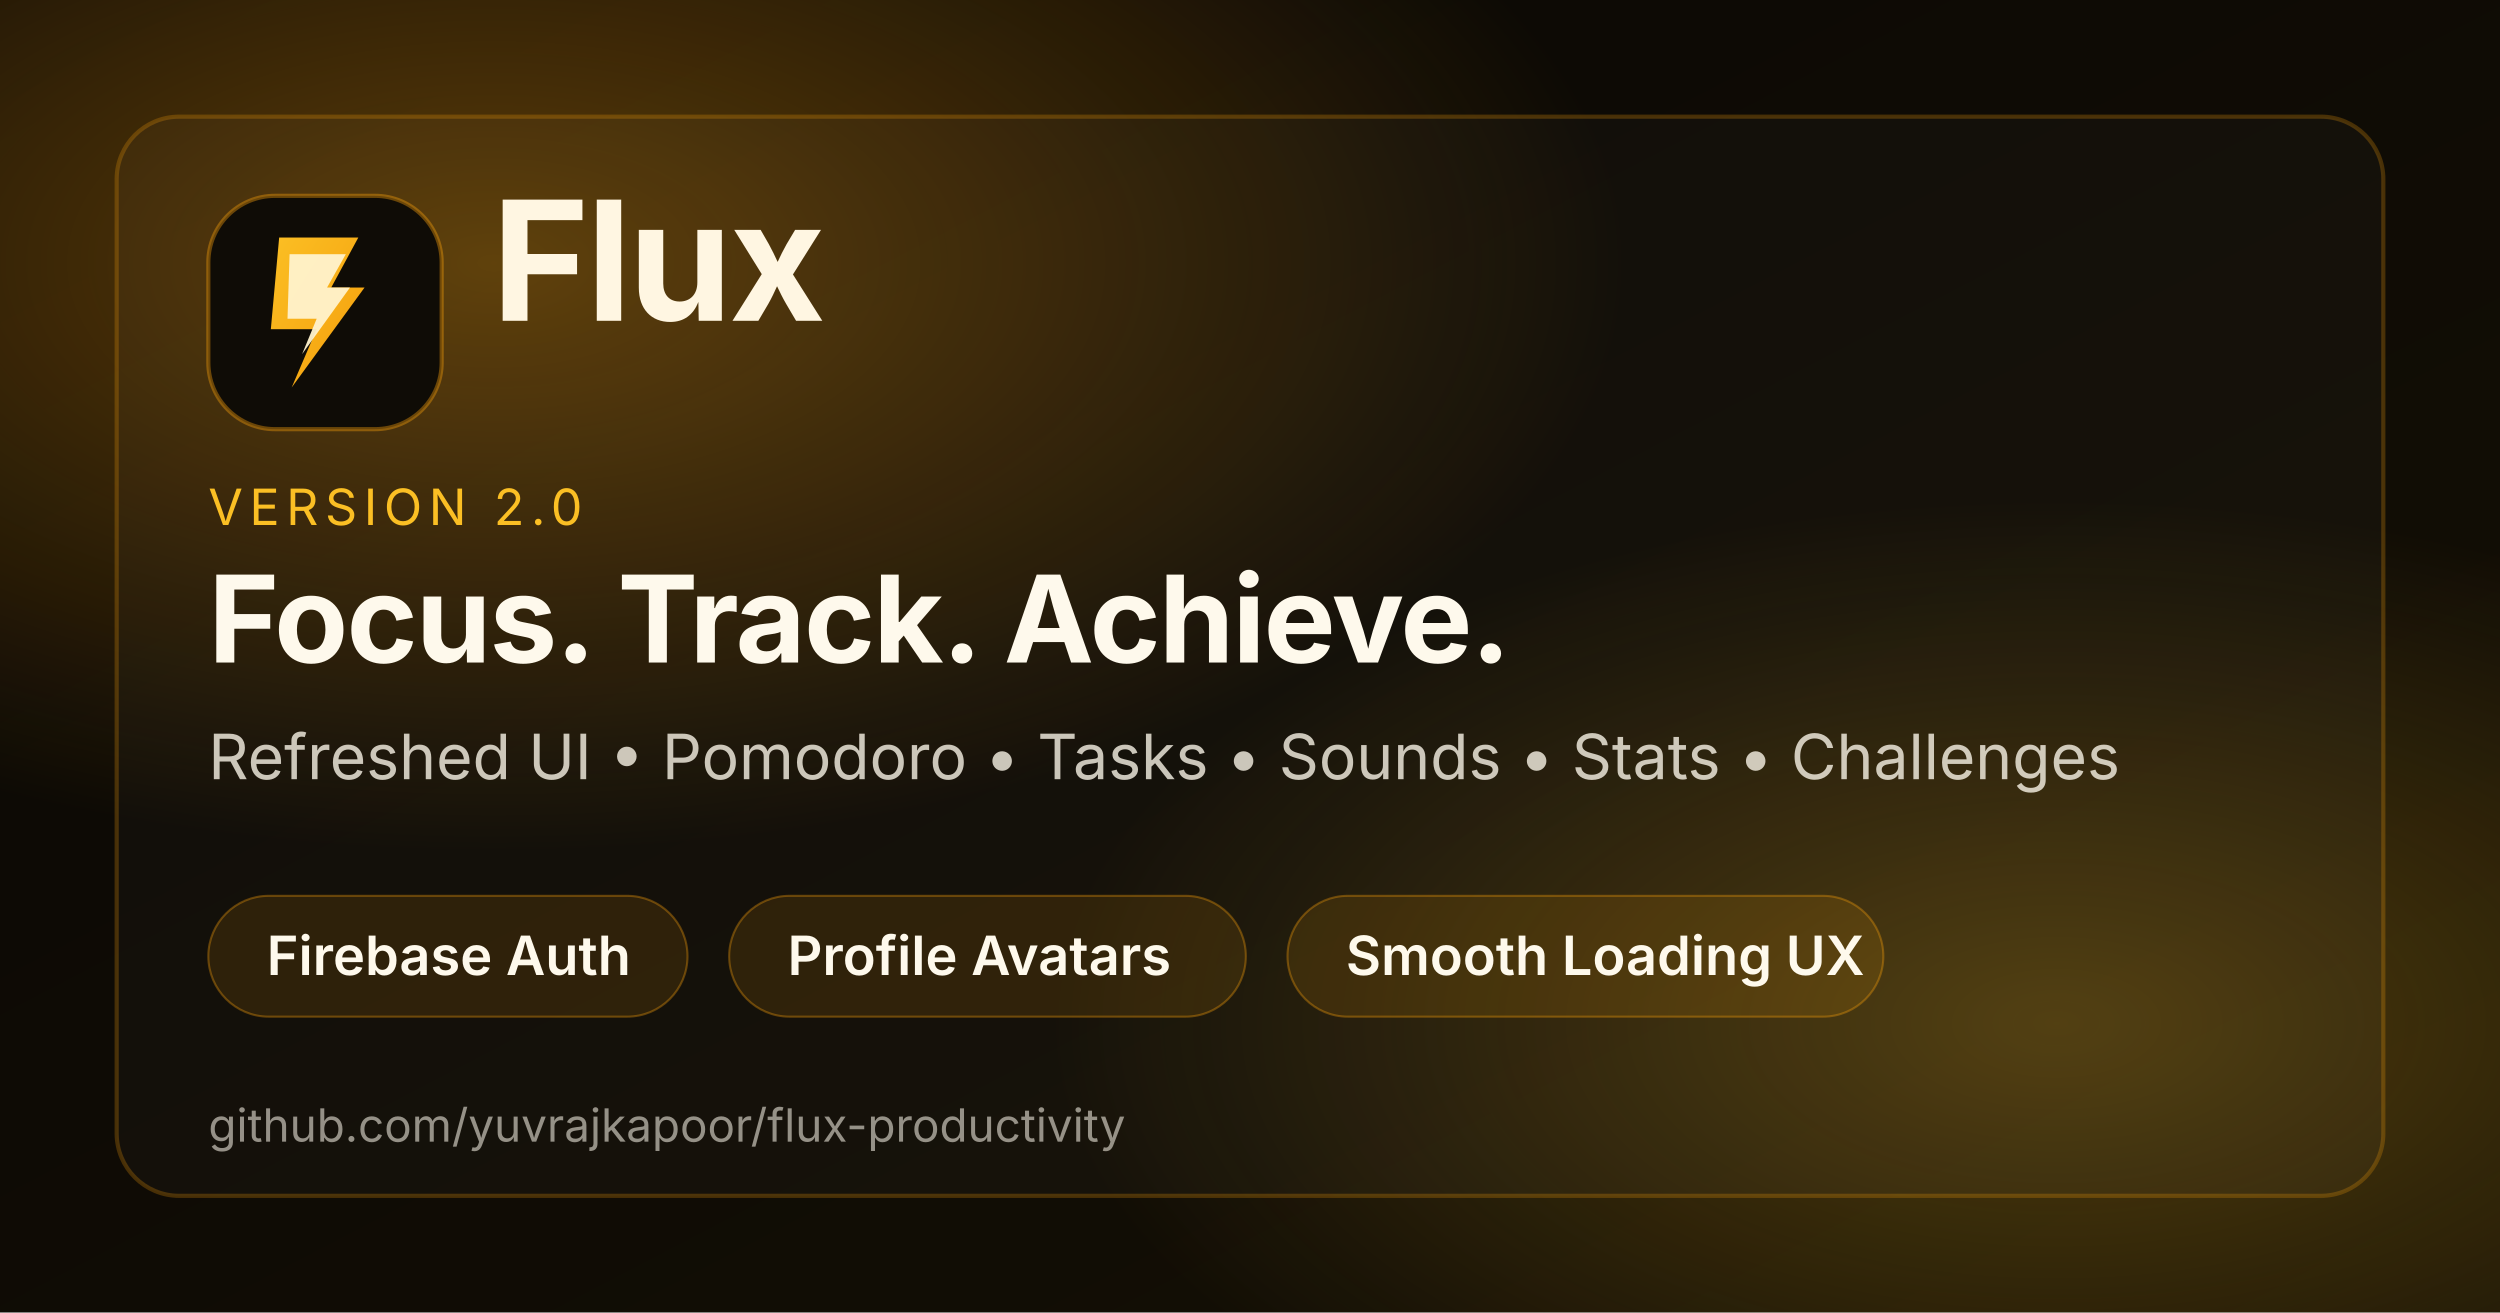
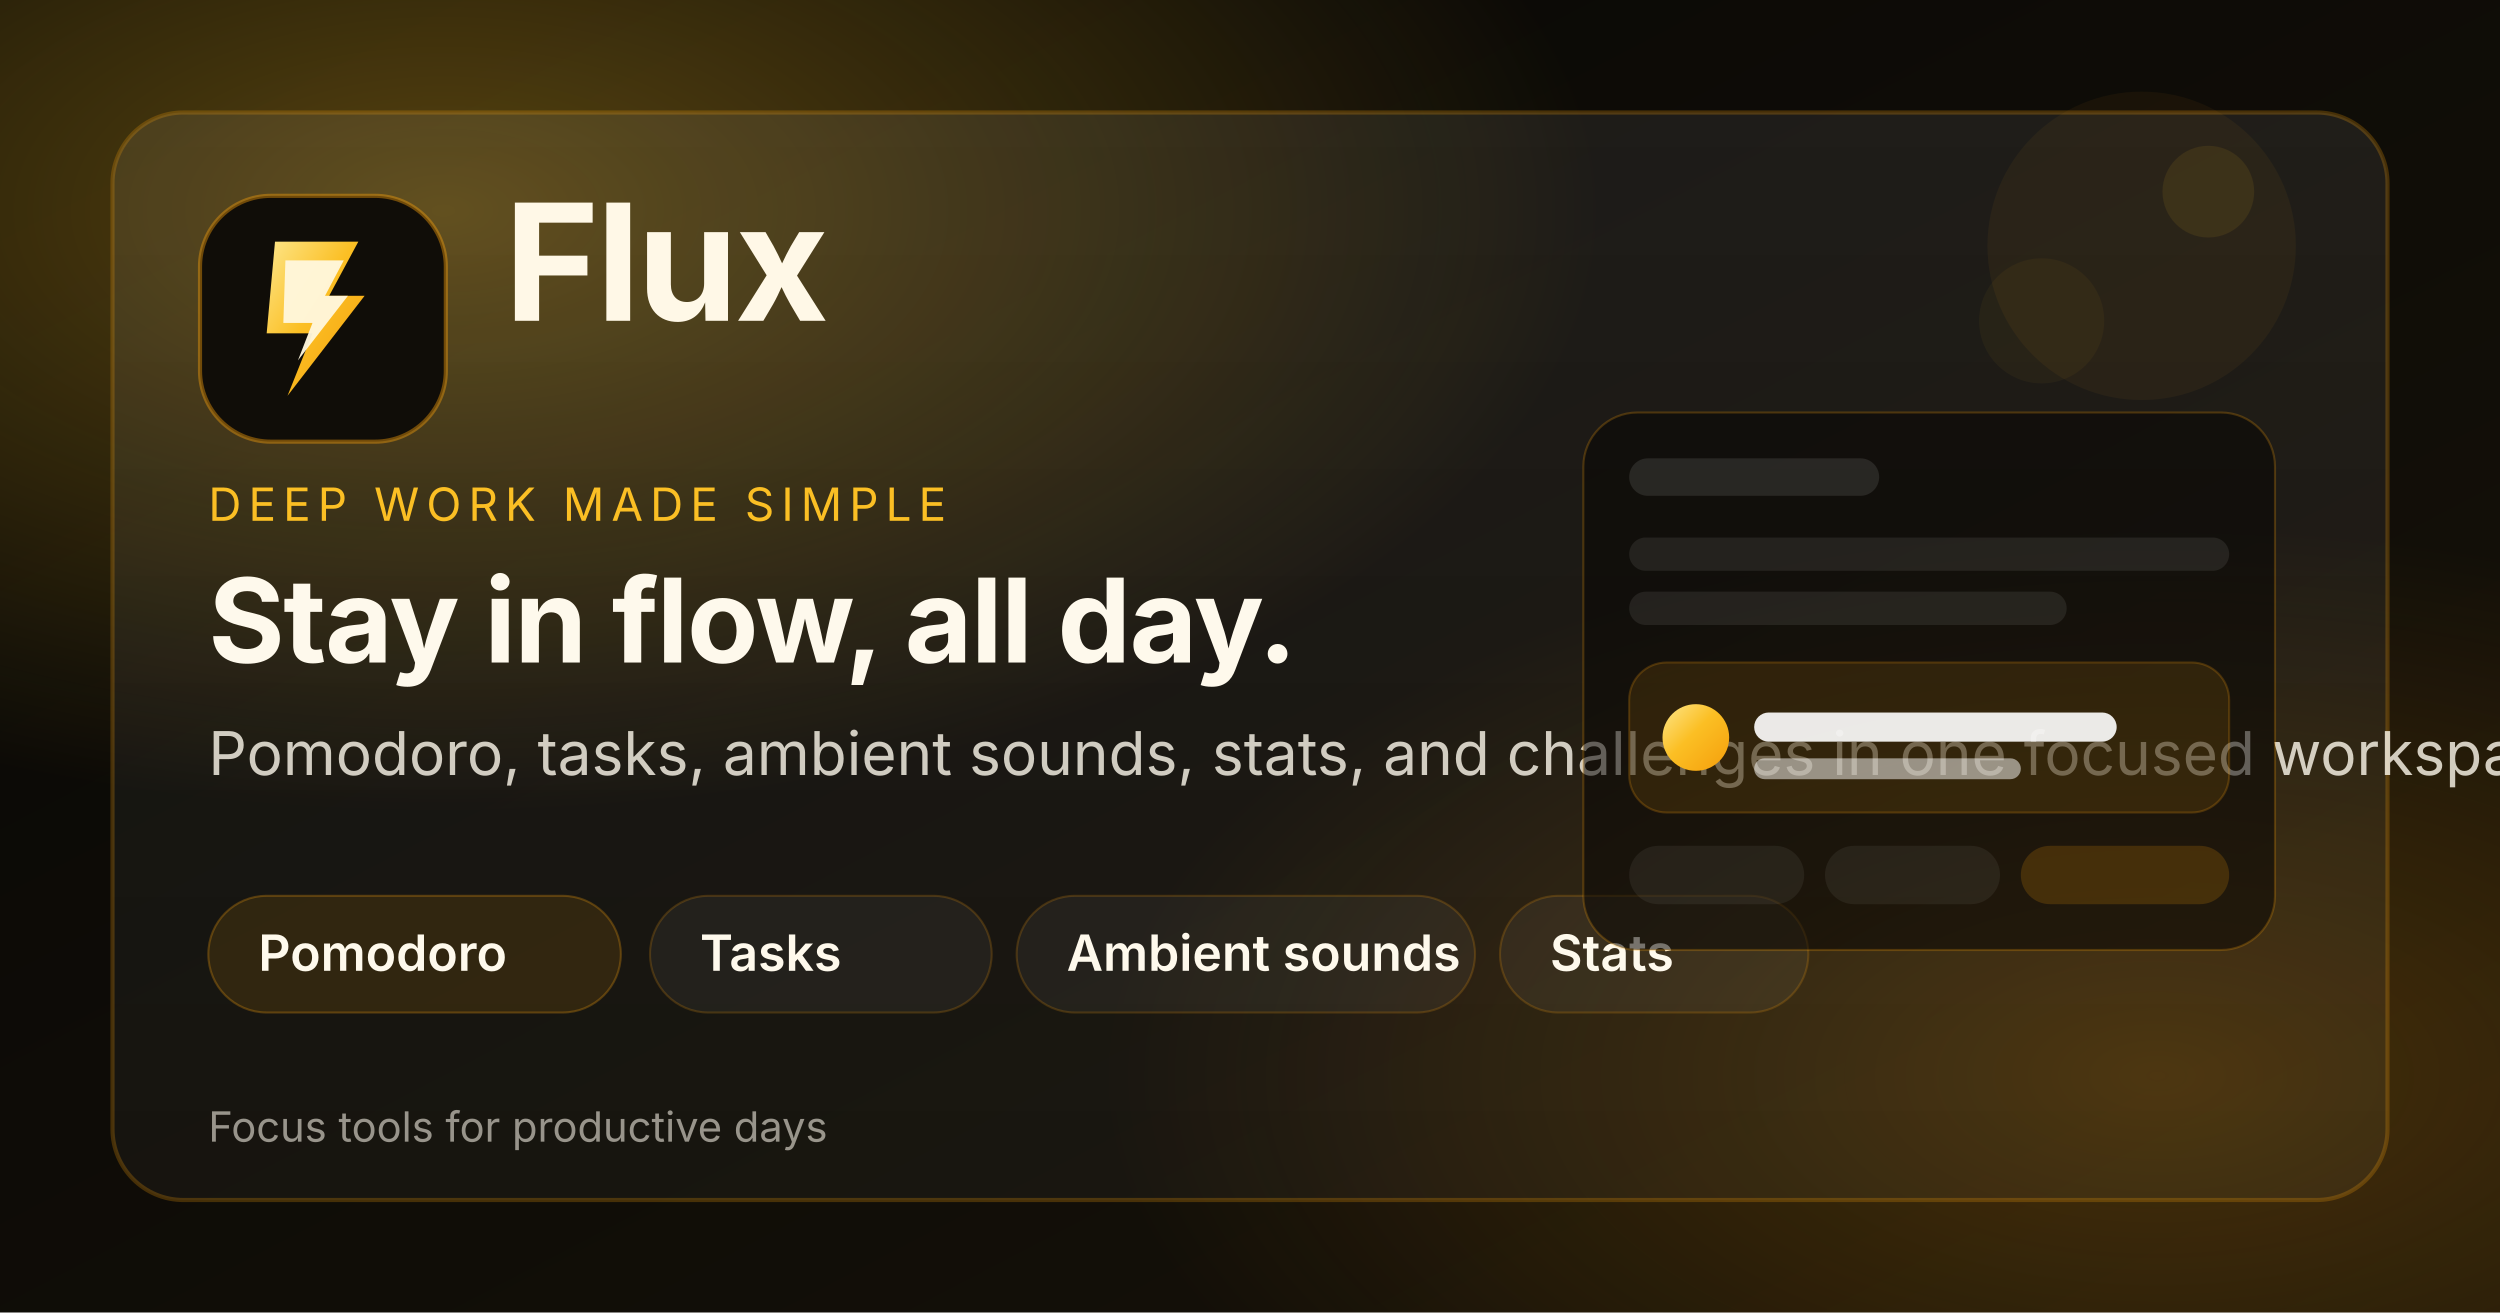
<svg xmlns="http://www.w3.org/2000/svg" viewBox="0 0 1200 630" role="img" aria-label="Flux social preview banner">
  <defs>
    <linearGradient id="bg" x1="0" y1="0" x2="1" y2="1">
-       <stop offset="0" stop-color="#090705" />
-       <stop offset="1" stop-color="#151005" />
+       <stop offset="0" stop-color="#070705" />
+       <stop offset="1" stop-color="#171209" />
    </linearGradient>
-     <radialGradient id="orbA" cx="20%" cy="20%" r="45%">
-       <stop offset="0" stop-color="#f59e0b" stop-opacity="0.35" />
+     <radialGradient id="glow1" cx="18%" cy="16%" r="46%">
+       <stop offset="0" stop-color="#fbbf24" stop-opacity="0.32" />
+       <stop offset="1" stop-color="#fbbf24" stop-opacity="0" />
+     </radialGradient>
+     <radialGradient id="glow2" cx="86%" cy="82%" r="42%">
+       <stop offset="0" stop-color="#f59e0b" stop-opacity="0.22" />
      <stop offset="1" stop-color="#f59e0b" stop-opacity="0" />
    </radialGradient>
-     <radialGradient id="orbB" cx="82%" cy="78%" r="40%">
-       <stop offset="0" stop-color="#fbbf24" stop-opacity="0.26" />
-       <stop offset="1" stop-color="#fbbf24" stop-opacity="0" />
-     </radialGradient>
-     <linearGradient id="gold" x1="0" y1="0" x2="1" y2="1">
-       <stop offset="0" stop-color="#fbbf24" />
+     <linearGradient id="accent" x1="0" y1="0" x2="1" y2="1">
+       <stop offset="0" stop-color="#fde68a" />
+       <stop offset="0.45" stop-color="#fbbf24" />
      <stop offset="1" stop-color="#f59e0b" />
+     </linearGradient>
+     <linearGradient id="panel" x1="0" y1="0" x2="0" y2="1">
+       <stop offset="0" stop-color="rgba(255,255,255,0.07)" />
+       <stop offset="1" stop-color="rgba(255,255,255,0.03)" />
    </linearGradient>
  </defs>
  <rect width="1200" height="630" fill="url(#bg)" />
-   <rect width="1200" height="630" fill="url(#orbA)" />
-   <rect width="1200" height="630" fill="url(#orbB)" />
-   <rect x="56" y="56" width="1088" height="518" rx="30" fill="rgba(255,255,255,0.02)" stroke="rgba(245,158,11,0.25)" stroke-width="2" />
-   <g transform="translate(100 94)">
-     <rect x="0" y="0" width="112" height="112" rx="32" fill="#0f0c06" stroke="rgba(245,158,11,0.4)" stroke-width="2" />
-     <path d="M34 20h38l-13 24h16L40 92l12-28H30z" fill="url(#gold)" />
-     <path d="M39 28h27l-9 16h11L45 76l7-17H38z" fill="#fff2cc" opacity="0.95" />
+   <rect width="1200" height="630" fill="url(#glow1)" />
+   <rect width="1200" height="630" fill="url(#glow2)" />
+   <g opacity="0.55">
+     <circle cx="1028" cy="118" r="74" fill="rgba(245,158,11,0.1)" />
+     <circle cx="1060" cy="92" r="22" fill="rgba(251,191,36,0.16)" />
+     <circle cx="980" cy="154" r="30" fill="rgba(251,191,36,0.08)" />
  </g>
-   <text x="236" y="154" fill="#fff6e2" font-family="Space Grotesk, Inter, sans-serif" font-size="80" font-weight="700" letter-spacing="-1.5">Flux</text>
-   <text x="100" y="252" fill="#fbbf24" font-family="Inter, sans-serif" font-size="24" letter-spacing="3.2">VERSION 2.0</text>
-   <text x="100" y="318" fill="#fef9ec" font-family="Space Grotesk, Inter, sans-serif" font-size="58" font-weight="700" letter-spacing="-0.8">Focus. Track. Achieve.</text>
-   <text x="100" y="374" fill="rgba(254,249,236,0.78)" font-family="Inter, sans-serif" font-size="30">Refreshed UI • Pomodoro • Tasks • Sounds • Stats • Challenges</text>
+   <rect x="54" y="54" width="1092" height="522" rx="34" fill="url(#panel)" stroke="rgba(245,158,11,0.24)" stroke-width="2" />
+   <g transform="translate(96 94)">
+     <rect x="0" y="0" width="118" height="118" rx="34" fill="#100d08" stroke="rgba(245,158,11,0.42)" stroke-width="2" />
+     <path d="M36 22h40l-14 26h17L42 96l12-30H32z" fill="url(#accent)" />
+     <path d="M41 31h28l-9 17h11L47 79l7-18H40z" fill="#fff7dc" opacity="0.96" />
+   </g>
+   <text x="242" y="154" fill="#fff8e7" font-family="Space Grotesk, Inter, sans-serif" font-size="78" font-weight="700" letter-spacing="-1.6">Flux</text>
+   <text x="100" y="250" fill="#fbbf24" font-family="Inter, sans-serif" font-size="22" letter-spacing="3.4">DEEP WORK MADE SIMPLE</text>
+   <text x="100" y="318" fill="#fef9ec" font-family="Space Grotesk, Inter, sans-serif" font-size="56" font-weight="700" letter-spacing="-0.7">Stay in flow, all day.</text>
+   <text x="100" y="372" fill="rgba(254,249,236,0.80)" font-family="Inter, sans-serif" font-size="29">Pomodoro, tasks, ambient sounds, stats, and challenges in one focused workspace.</text>
  <g transform="translate(100 430)">
-     <rect x="0" y="0" width="230" height="58" rx="29" fill="rgba(245,158,11,0.12)" stroke="rgba(245,158,11,0.35)" />
-     <text x="28" y="38" fill="#fef9ec" font-family="Inter, sans-serif" font-size="26" font-weight="600">Firebase Auth</text>
-     <rect x="250" y="0" width="248" height="58" rx="29" fill="rgba(245,158,11,0.12)" stroke="rgba(245,158,11,0.35)" />
-     <text x="278" y="38" fill="#fef9ec" font-family="Inter, sans-serif" font-size="26" font-weight="600">Profile Avatars</text>
-     <rect x="518" y="0" width="286" height="58" rx="29" fill="rgba(245,158,11,0.12)" stroke="rgba(245,158,11,0.35)" />
-     <text x="546" y="38" fill="#fef9ec" font-family="Inter, sans-serif" font-size="26" font-weight="600">Smooth Loading UX</text>
+     <g>
+       <rect x="0" y="0" width="198" height="56" rx="28" fill="rgba(245,158,11,0.12)" stroke="rgba(245,158,11,0.28)" />
+       <text x="24" y="36" fill="#fef9ec" font-family="Inter, sans-serif" font-size="24" font-weight="600">Pomodoro</text>
+     </g>
+     <g transform="translate(212 0)">
+       <rect x="0" y="0" width="164" height="56" rx="28" fill="rgba(255,255,255,0.05)" stroke="rgba(245,158,11,0.2)" />
+       <text x="24" y="36" fill="#fef9ec" font-family="Inter, sans-serif" font-size="24" font-weight="600">Tasks</text>
+     </g>
+     <g transform="translate(388 0)">
+       <rect x="0" y="0" width="220" height="56" rx="28" fill="rgba(255,255,255,0.05)" stroke="rgba(245,158,11,0.2)" />
+       <text x="24" y="36" fill="#fef9ec" font-family="Inter, sans-serif" font-size="24" font-weight="600">Ambient sounds</text>
+     </g>
+     <g transform="translate(620 0)">
+       <rect x="0" y="0" width="148" height="56" rx="28" fill="rgba(255,255,255,0.05)" stroke="rgba(245,158,11,0.2)" />
+       <text x="24" y="36" fill="#fef9ec" font-family="Inter, sans-serif" font-size="24" font-weight="600">Stats</text>
+     </g>
  </g>
-   <text x="100" y="548" fill="rgba(254,249,236,0.55)" font-family="Inter, sans-serif" font-size="22">github.com/yuvrajkapoor/flux-productivity</text>
+   <g transform="translate(760 198)">
+     <rect x="0" y="0" width="332" height="258" rx="26" fill="rgba(8,7,5,0.55)" stroke="rgba(245,158,11,0.24)" />
+     <rect x="22" y="22" width="120" height="18" rx="9" fill="rgba(255,255,255,0.1)" />
+     <rect x="22" y="60" width="288" height="16" rx="8" fill="rgba(255,255,255,0.08)" />
+     <rect x="22" y="86" width="210" height="16" rx="8" fill="rgba(255,255,255,0.08)" />
+     <rect x="22" y="120" width="288" height="72" rx="18" fill="rgba(245,158,11,0.12)" stroke="rgba(245,158,11,0.22)" />
+     <circle cx="54" cy="156" r="16" fill="url(#accent)" />
+     <rect x="82" y="144" width="174" height="14" rx="7" fill="rgba(255,255,255,0.9)" />
+     <rect x="82" y="166" width="128" height="10" rx="5" fill="rgba(255,255,255,0.5)" />
+     <rect x="22" y="208" width="84" height="28" rx="14" fill="rgba(255,255,255,0.06)" />
+     <rect x="116" y="208" width="84" height="28" rx="14" fill="rgba(255,255,255,0.06)" />
+     <rect x="210" y="208" width="100" height="28" rx="14" fill="rgba(245,158,11,0.18)" />
+   </g>
+   <text x="100" y="548" fill="rgba(254,249,236,0.56)" font-family="Inter, sans-serif" font-size="20">Focus tools for productive days</text>
</svg>
